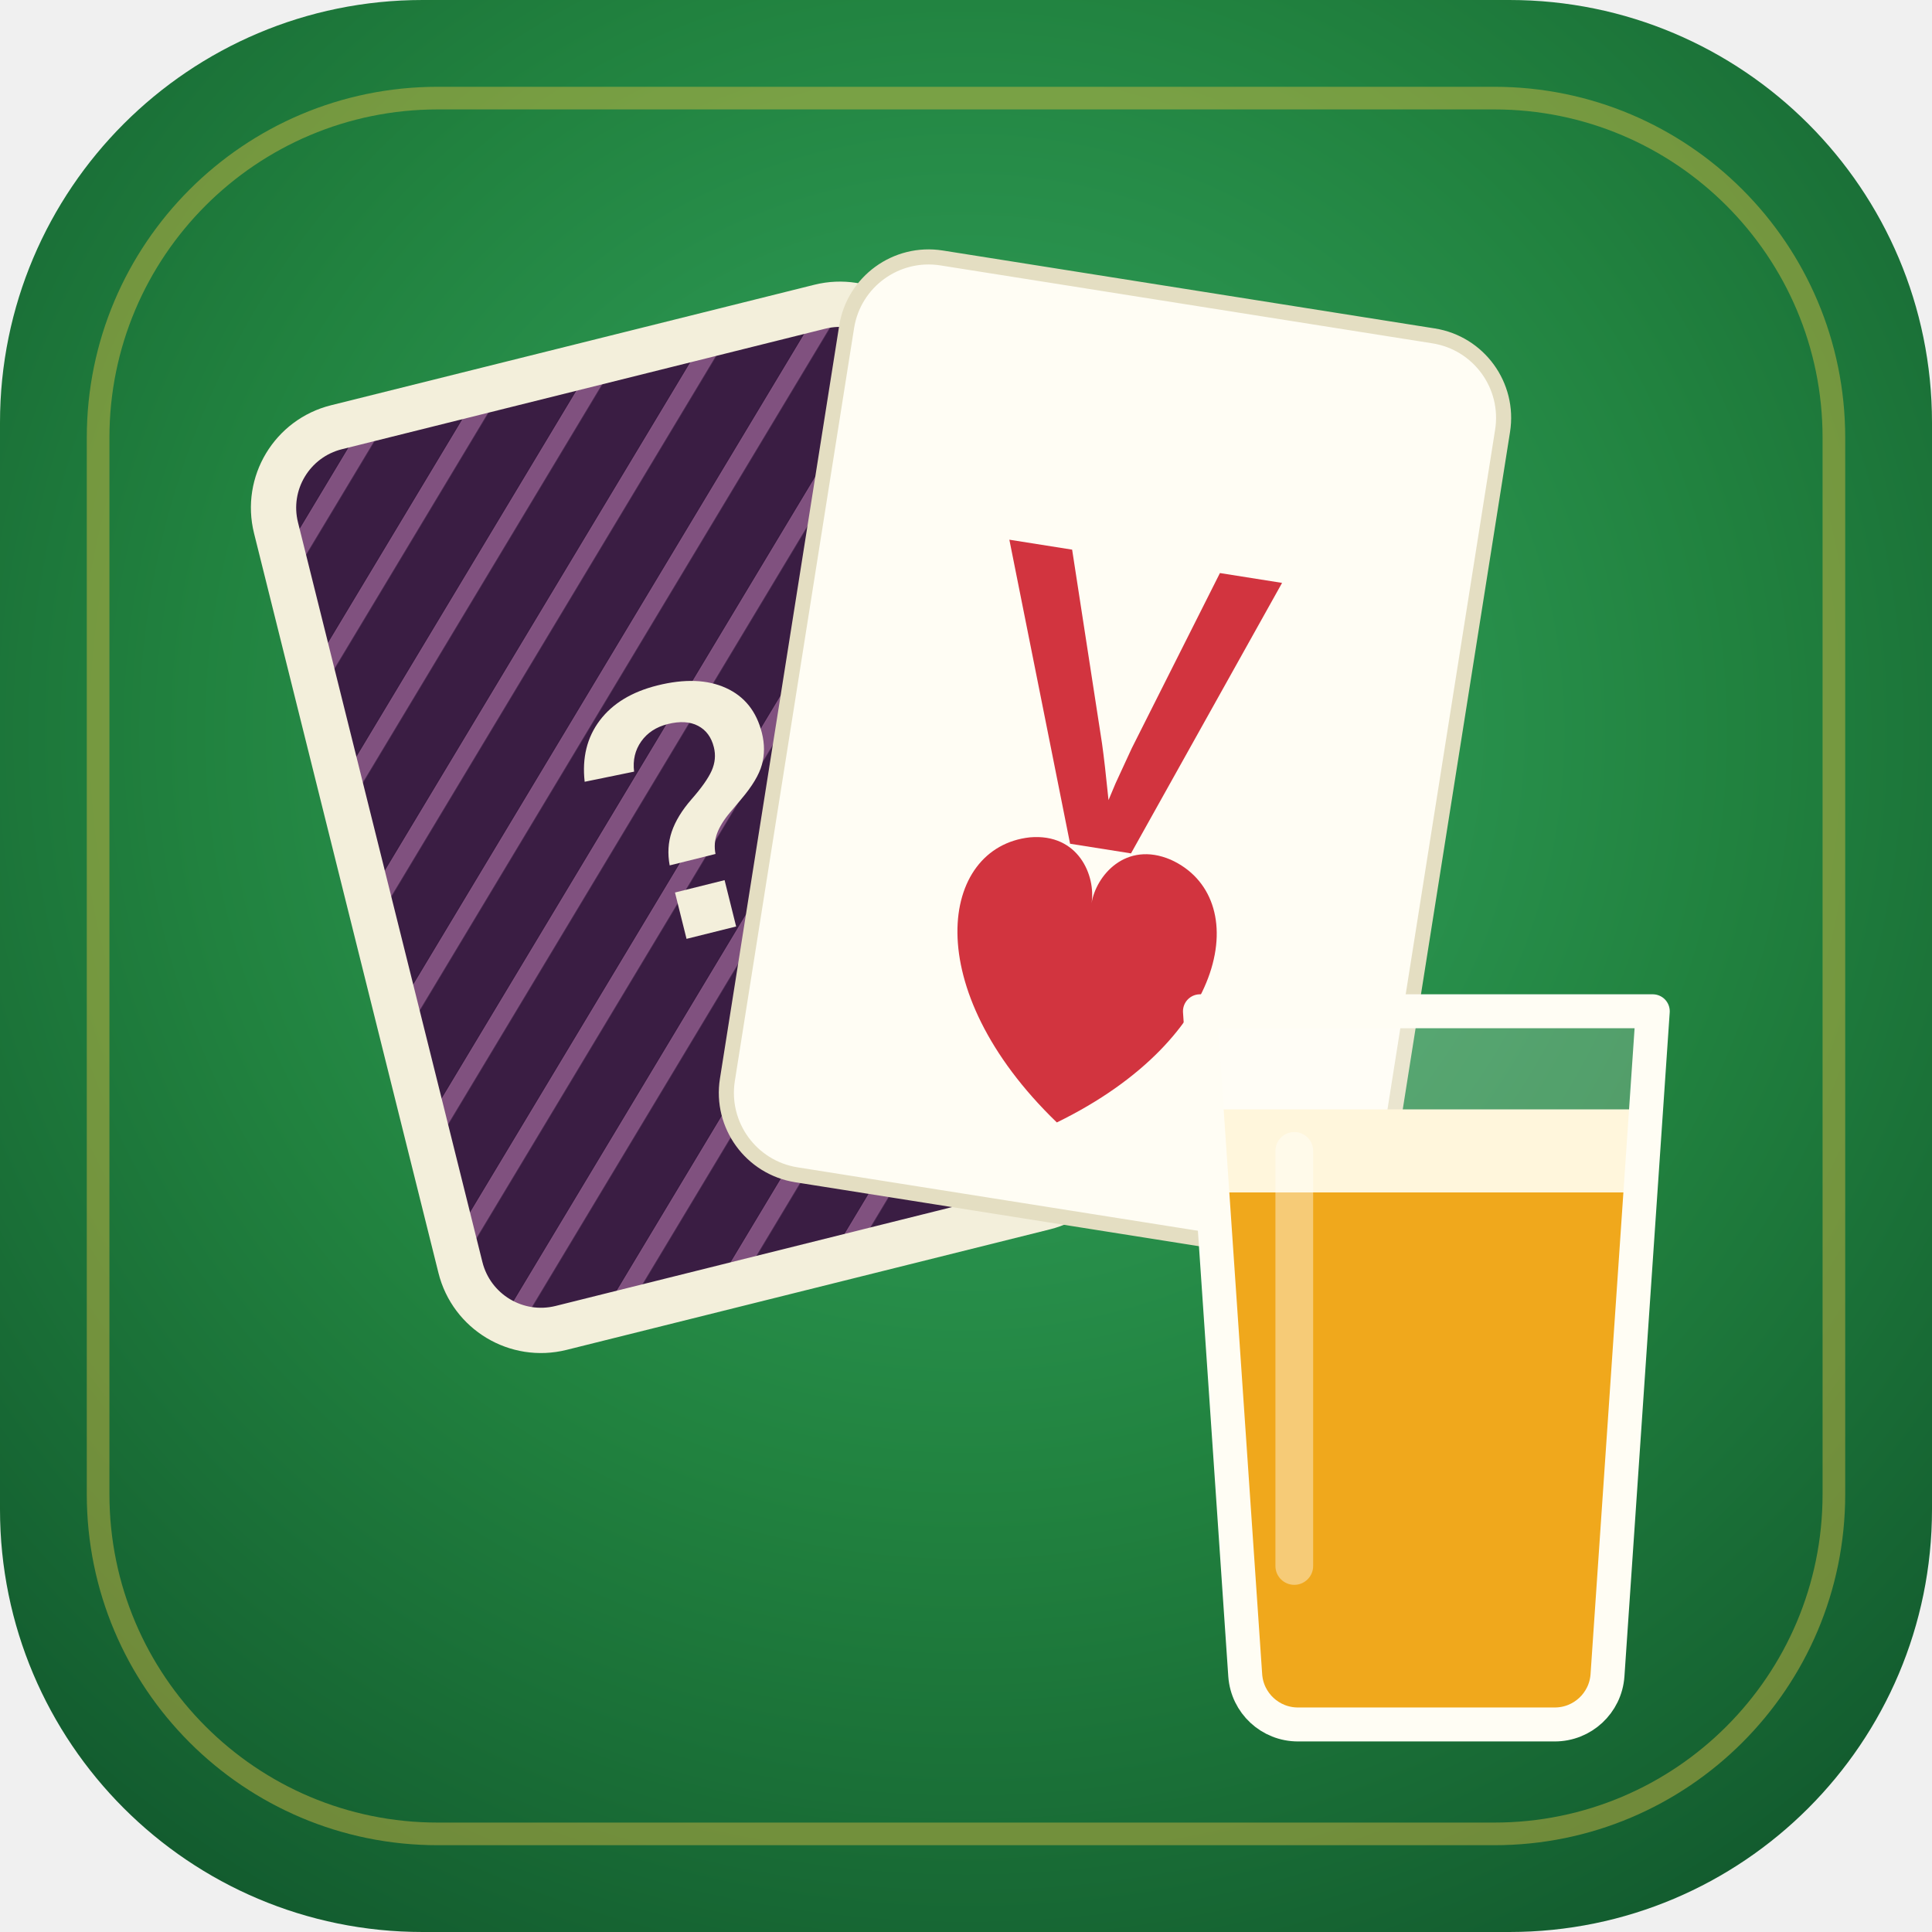
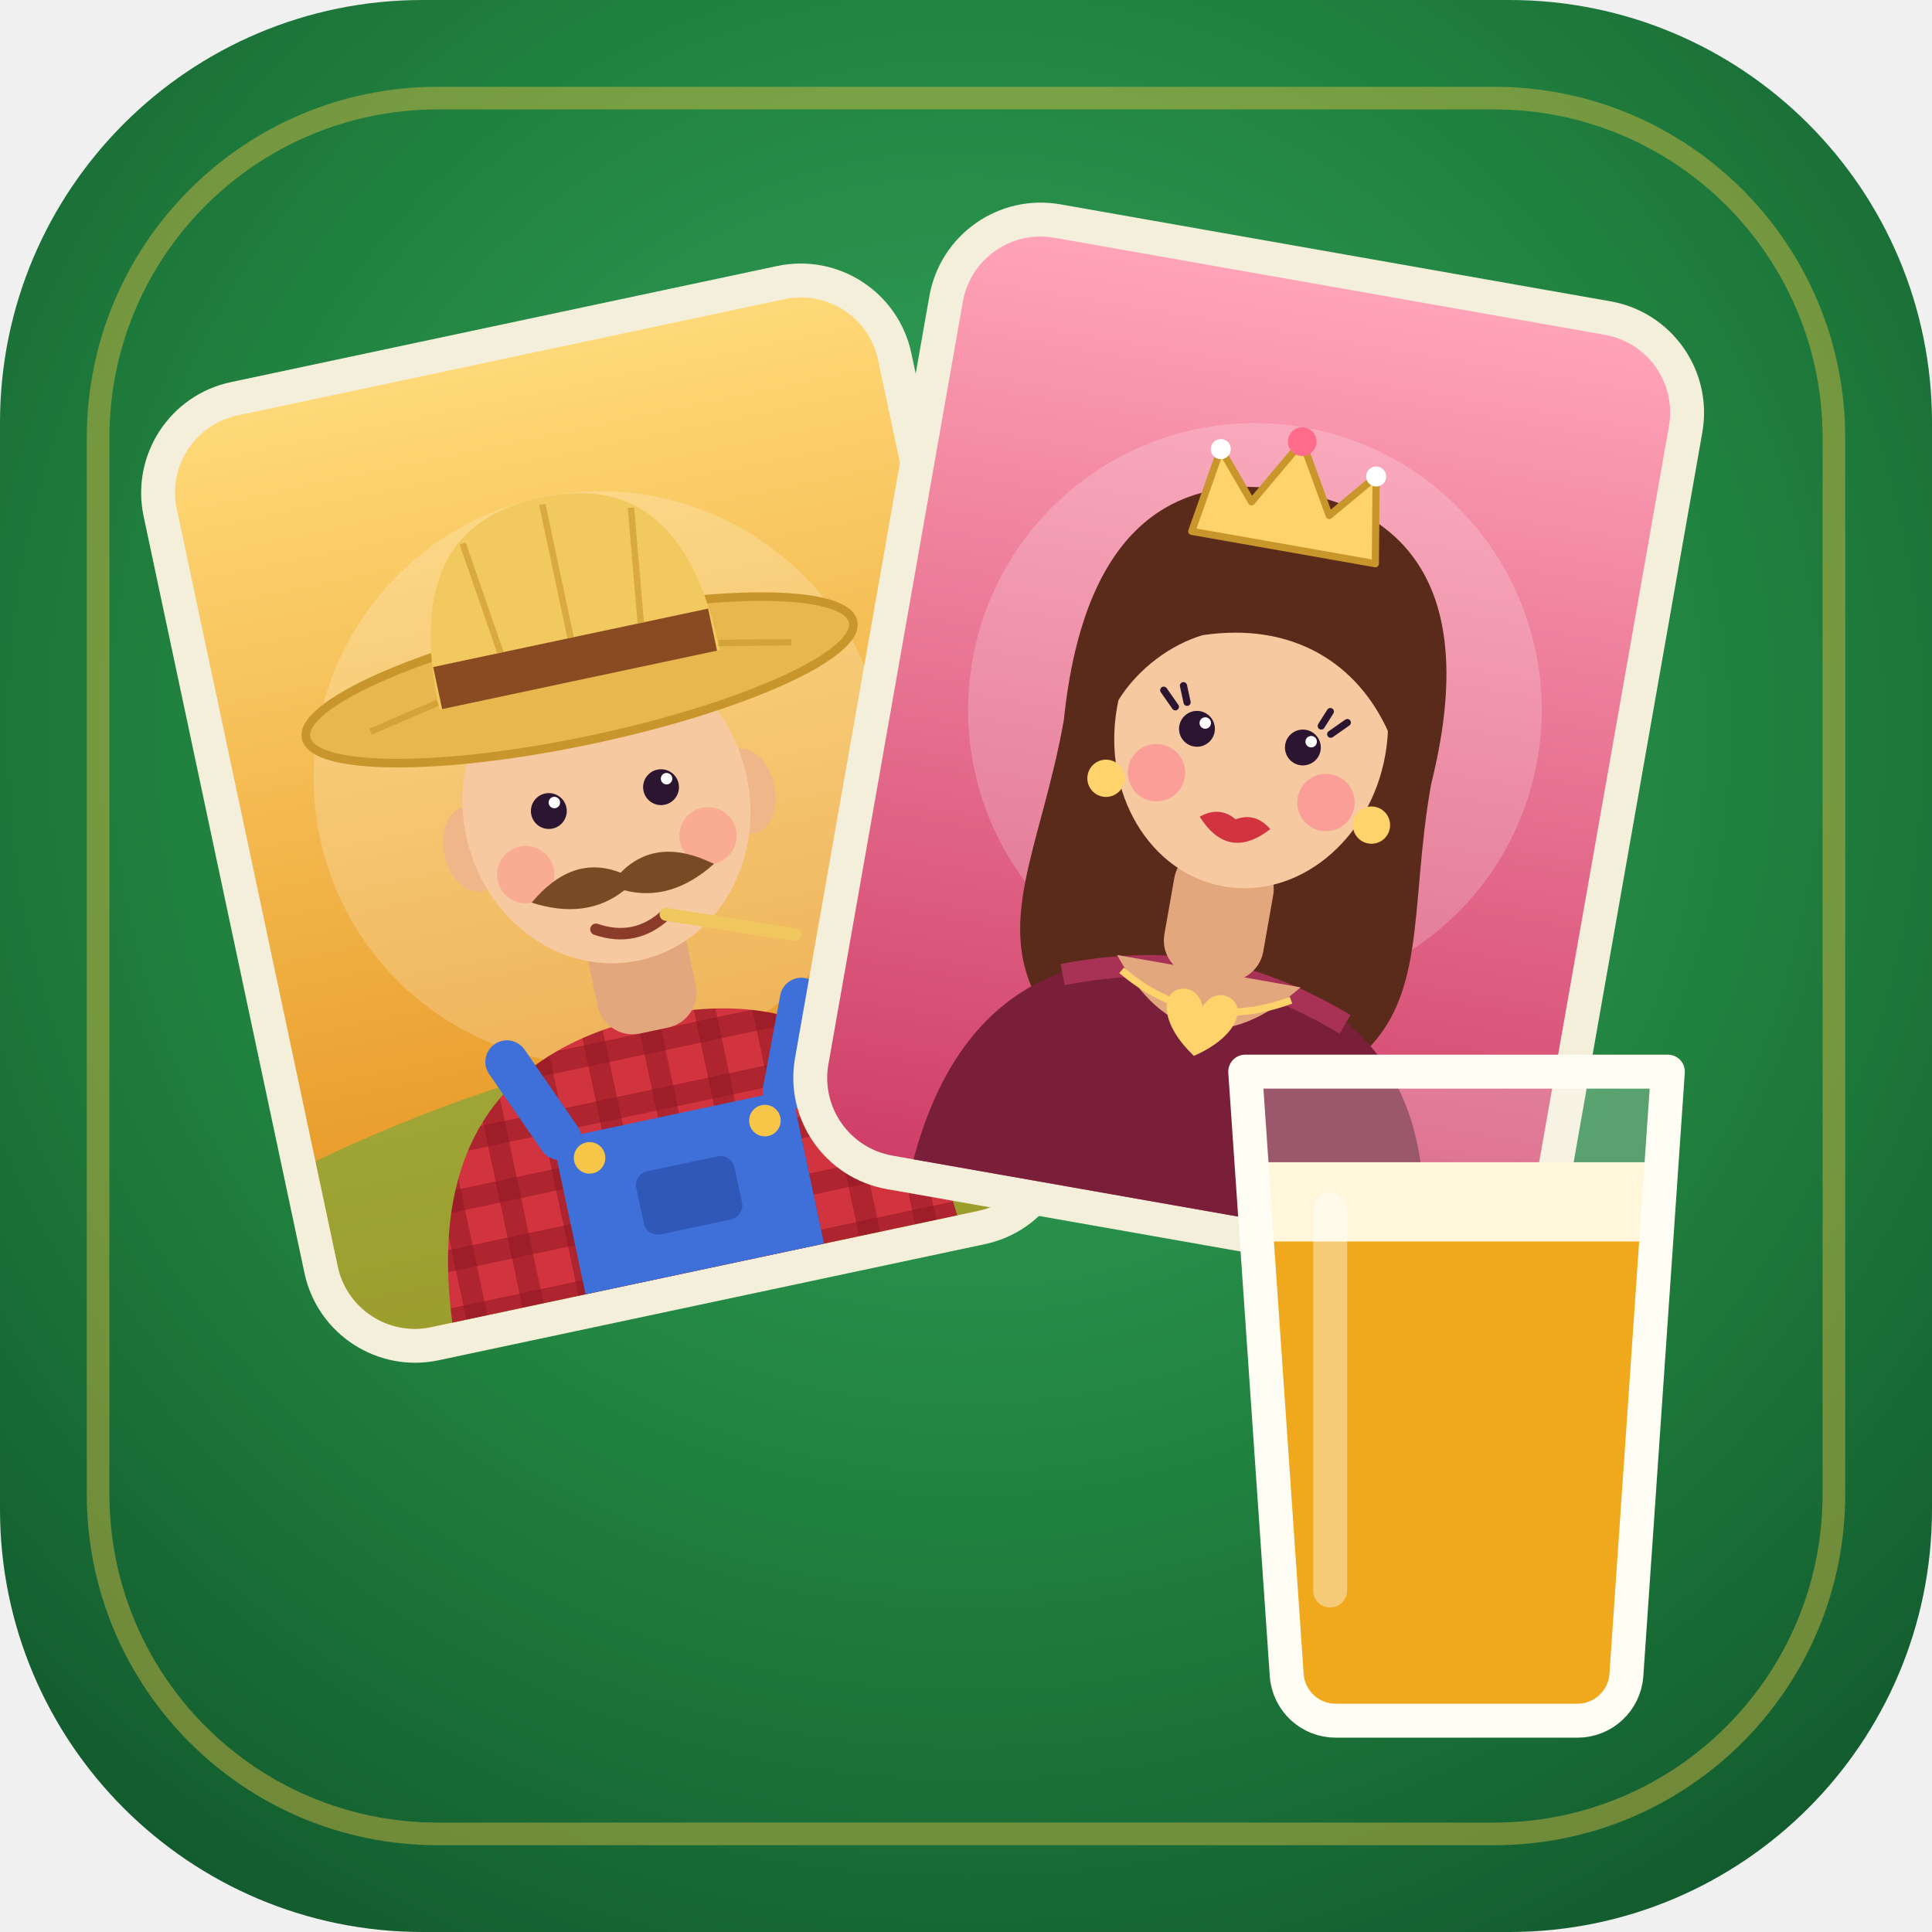
<svg xmlns="http://www.w3.org/2000/svg" viewBox="0 0 512 512">
  <defs>
    <radialGradient id="vilt" cx="50%" cy="38%" r="72%">
      <stop offset="0" stop-color="#35a862" />
      <stop offset=".55" stop-color="#21823f" />
      <stop offset="1" stop-color="#125a2e" />
    </radialGradient>
-     <pattern id="rug" width="22" height="22" patternUnits="userSpaceOnUse" patternTransform="rotate(45)">
-       <rect width="22" height="22" fill="#3a1d43" />
-       <rect width="5" height="22" fill="#d690c9" fill-opacity=".45" />
+     <clipPath id="glas">
+       <path d="M330 284h112l-11 160a13 13 0 0 1-13 12h-64a13 13 0 0 1-13-12z" />
+     </clipPath>
+     <linearGradient id="bg-boer" x1="0" y1="0" x2="0" y2="1">
+       <stop offset="0" stop-color="#ffd978" />
+       <stop offset="1" stop-color="#e48f1a" />
+     </linearGradient>
+     <linearGradient id="bg-vrouw" x1="0" y1="0" x2="0" y2="1">
+       <stop offset="0" stop-color="#ffa3b8" />
+       <stop offset="1" stop-color="#cf3f68" />
+     </linearGradient>
+     <linearGradient id="bg-burger" x1="0" y1="0" x2="0" y2="1">
+       <stop offset="0" stop-color="#9fc0ff" />
+       <stop offset="1" stop-color="#3f63c9" />
+     </linearGradient>
+     <pattern id="ruit" width="8" height="8" patternUnits="userSpaceOnUse">
+       <rect width="8" height="8" fill="#d2343f" />
+       <rect width="8" height="3" fill="#8f1822" opacity=".55" />
+       <rect width="3" height="8" fill="#8f1822" opacity=".55" />
    </pattern>
-     <clipPath id="glas">
-       <path d="M318 268h120l-12 176a14 14 0 0 1-14 13h-68a14 14 0 0 1-14-13z" />
-     </clipPath>
  </defs>
  <rect width="512" height="512" rx="112" fill="url(#vilt)" />
  <rect x="26" y="26" width="460" height="460" rx="90" fill="none" stroke="#f7c548" stroke-opacity=".4" stroke-width="6" />
-   <g transform="rotate(-14 190 220)">
-     <rect x="96" y="92" width="176" height="246" rx="22" fill="url(#rug)" stroke="#f3efdb" stroke-width="12" />
-     <text x="184" y="246" text-anchor="middle" font-family="Arial Black,Arial,sans-serif" font-weight="900" font-size="96" fill="#f3efdb">?</text>
+   <g transform="rotate(-12 161 215)">
+     <rect x="57" y="83" width="208" height="265" rx="30" fill="#f3efdb" />
+     <svg x="66" y="92" width="190" height="247" viewBox="0 0 100 130">
+       <clipPath id="c-boer">
+         <rect width="100" height="130" rx="11" />
+       </clipPath>
+       <g clip-path="url(#c-boer)">
+         <rect width="100" height="130" fill="url(#bg-boer)" />
+         <circle cx="50" cy="60" r="40" fill="#fff" opacity=".2" />
+         <path d="M0 104 Q50 92 100 104 V130 H0z" fill="#6aa83a" opacity=".6" />
+         <path d="M14 130 C16 104 30 94 50 94 C70 94 84 104 86 130z" fill="url(#ruit)" />
+         <path d="M33 130 V108 H67 V130z" fill="#3f6fd8" />
+         <path d="M34 108 L29 96 M66 108 L71 96" stroke="#3f6fd8" stroke-width="6" stroke-linecap="round" />
+         <circle cx="37.5" cy="111.5" r="2.2" fill="#f7c548" />
+         <circle cx="62.5" cy="111.5" r="2.2" fill="#f7c548" />
+         <rect x="43" y="115" width="14" height="9" rx="2" fill="#2f58b8" />
+         <rect x="43" y="80" width="14" height="16" rx="5" fill="#e3a77e" />
+         <ellipse cx="30.5" cy="66" rx="4" ry="6" fill="#efb68a" />
+         <ellipse cx="69.5" cy="66" rx="4" ry="6" fill="#efb68a" />
+         <ellipse cx="50" cy="64" rx="20" ry="22" fill="#f6c9a0" />
+         <circle cx="42" cy="63" r="2.5" fill="#2b1531" />
+         <circle cx="58" cy="63" r="2.5" fill="#2b1531" />
+         <circle cx="43" cy="62" r=".8" fill="#fff" />
+         <circle cx="59" cy="62" r=".8" fill="#fff" />
+         <circle cx="37" cy="71" r="4" fill="#ff8a80" opacity=".45" />
+         <circle cx="63" cy="71" r="4" fill="#ff8a80" opacity=".45" />
+         <path d="M37 75 Q44 69.5 50 73.5 Q56 69.5 63 75 Q56 79 50 76 Q44 79 37 75z" fill="#7a4a24" />
+         <path d="M45 80.5 Q50 83.5 55 80.5" stroke="#8a3b2a" stroke-width="1.6" fill="none" stroke-linecap="round" />
+         <path d="M55 80.5 L72 87" stroke="#f0c75e" stroke-width="1.8" stroke-linecap="round" />
+         <ellipse cx="50" cy="46" rx="39" ry="8.5" fill="#e8b84e" stroke="#c8962b" stroke-width="1.2" />
+         <path d="M30 46 C30 29 36 20 50 20 C64 20 70 29 70 46z" fill="#f2c95f" />
+         <path d="M30.4 40 H69.6 V46 H30.4z" fill="#8a4b22" />
+         <path d="M38 24 L40 40 M50 21 V40 M62 24 L60 40 M20 47 L30 45 M80 47 L70 45" stroke="#c8962b" stroke-width=".9" opacity=".6" />
+       </g>
+     </svg>
  </g>
-   <g transform="rotate(9 300 210)">
-     <rect x="206" y="78" width="176" height="246" rx="22" fill="#fffdf4" stroke="#e4dec2" stroke-width="4" />
-     <text x="294" y="226" text-anchor="middle" font-family="Arial Black,Arial,sans-serif" font-weight="900" font-size="112" fill="#d2343f">V</text>
-     <path transform="translate(294 268) scale(1.05)" d="M0 30 C-40 2 -40 -34 -18 -40 C-6 -43 0 -33 0 -26 C0 -33 6 -43 18 -40 C40 -34 40 2 0 30 Z" fill="#d2343f" />
+   <g transform="rotate(10 331 197)">
+     <rect x="227" y="65" width="208" height="265" rx="30" fill="#f3efdb" />
+     <svg x="236" y="74" width="190" height="247" viewBox="0 0 100 130">
+       <clipPath id="c-vrouw">
+         <rect width="100" height="130" rx="11" />
+       </clipPath>
+       <g clip-path="url(#c-vrouw)">
+         <rect width="100" height="130" fill="url(#bg-vrouw)" />
+         <circle cx="50" cy="60" r="40" fill="#fff" opacity=".2" />
+         <path d="M24 66 C22 38 34 29 50 29 C66 29 78 38 76 66 C76 84 81 96 72 106 L28 106 C19 96 24 84 24 66z" fill="#5a2a1a" />
+         <path d="M14 130 C16 106 30 96 50 96 C70 96 84 106 86 130z" fill="#7a1f3a" />
+         <path d="M30 101 C38 98 44 97 50 97 C56 97 62 98 70 101" stroke="#a83256" stroke-width="3" fill="none" />
+         <rect x="43" y="80" width="14" height="18" rx="5" fill="#e3a77e" />
+         <path d="M37 97 Q50 113 63 97z" fill="#e3a77e" />
+         <path d="M50 109 C44 105 44 100.5 47 100 C48.5 99.8 49.5 100.8 50 102 C50.5 100.8 51.5 99.8 53 100 C56 100.5 56 105 50 109z" fill="#ffd36b" />
+         <path d="M38 99 Q50 106 62 99" stroke="#ffd36b" stroke-width="1" fill="none" />
+         <ellipse cx="50" cy="63" rx="19" ry="22" fill="#f6c9a0" />
+         <path d="M31 62 C30 44 39 36 50 36 C62 36 70 44 69 60 C63 51 53 47 41 51 C37 53 33 57 31 62z" fill="#5a2a1a" />
+         <circle cx="42.5" cy="64" r="2.5" fill="#2b1531" />
+         <circle cx="57.5" cy="64" r="2.5" fill="#2b1531" />
+         <circle cx="43.5" cy="63" r=".8" fill="#fff" />
+         <circle cx="58.5" cy="63" r=".8" fill="#fff" />
+         <path d="M39 61.5 L37 59.5 M40.5 60.6 L39.6 58.4 M61 61.5 L63 59.5 M59.5 60.6 L60.4 58.4" stroke="#2b1531" stroke-width="1" stroke-linecap="round" />
+         <circle cx="38" cy="71" r="4" fill="#ff6b8b" opacity=".45" />
+         <circle cx="62" cy="71" r="4" fill="#ff6b8b" opacity=".45" />
+         <path d="M45 76 Q47.5 74 50 75.5 Q52.5 74 55 76 Q50 81.5 45 76z" fill="#d2343f" />
+         <circle cx="31.2" cy="73" r="2.6" fill="#ffd36b" />
+         <circle cx="68.8" cy="73" r="2.6" fill="#ffd36b" />
+         <path d="M37 37 L39 25 L44.5 31.5 L50 22 L55.5 31.5 L61 25 L63 37z" fill="#ffd36b" stroke="#c8962b" stroke-width="1" stroke-linejoin="round" />
+         <circle cx="50" cy="22" r="2" fill="#ff6b8b" />
+         <circle cx="39" cy="25" r="1.4" fill="#fff" />
+         <circle cx="61" cy="25" r="1.4" fill="#fff" />
+       </g>
+     </svg>
  </g>
-   <path d="M318 268h120l-12 176a14 14 0 0 1-14 13h-68a14 14 0 0 1-14-13z" fill="#ffffff" fill-opacity=".22" />
+   <path d="M330 284h112l-11 160a13 13 0 0 1-13 12h-64a13 13 0 0 1-13-12z" fill="#ffffff" fill-opacity=".25" />
  <g clip-path="url(#glas)">
-     <rect x="300" y="312" width="160" height="160" fill="#f0a81c" />
-     <rect x="300" y="294" width="160" height="22" fill="#fff6dc" />
+     <rect x="310" y="326" width="150" height="150" fill="#f0a81c" />
+     <rect x="310" y="308" width="150" height="21" fill="#fff6dc" />
  </g>
-   <rect x="338" y="300" width="10" height="120" rx="5" fill="#ffffff" fill-opacity=".4" />
-   <path d="M318 268h120l-12 176a14 14 0 0 1-14 13h-68a14 14 0 0 1-14-13z" fill="none" stroke="#fffdf4" stroke-width="9" stroke-linejoin="round" />
+   <rect x="348" y="316" width="9" height="110" rx="4.5" fill="#ffffff" fill-opacity=".4" />
+   <path d="M330 284h112l-11 160a13 13 0 0 1-13 12h-64a13 13 0 0 1-13-12z" fill="none" stroke="#fffdf4" stroke-width="9" stroke-linejoin="round" />
</svg>
